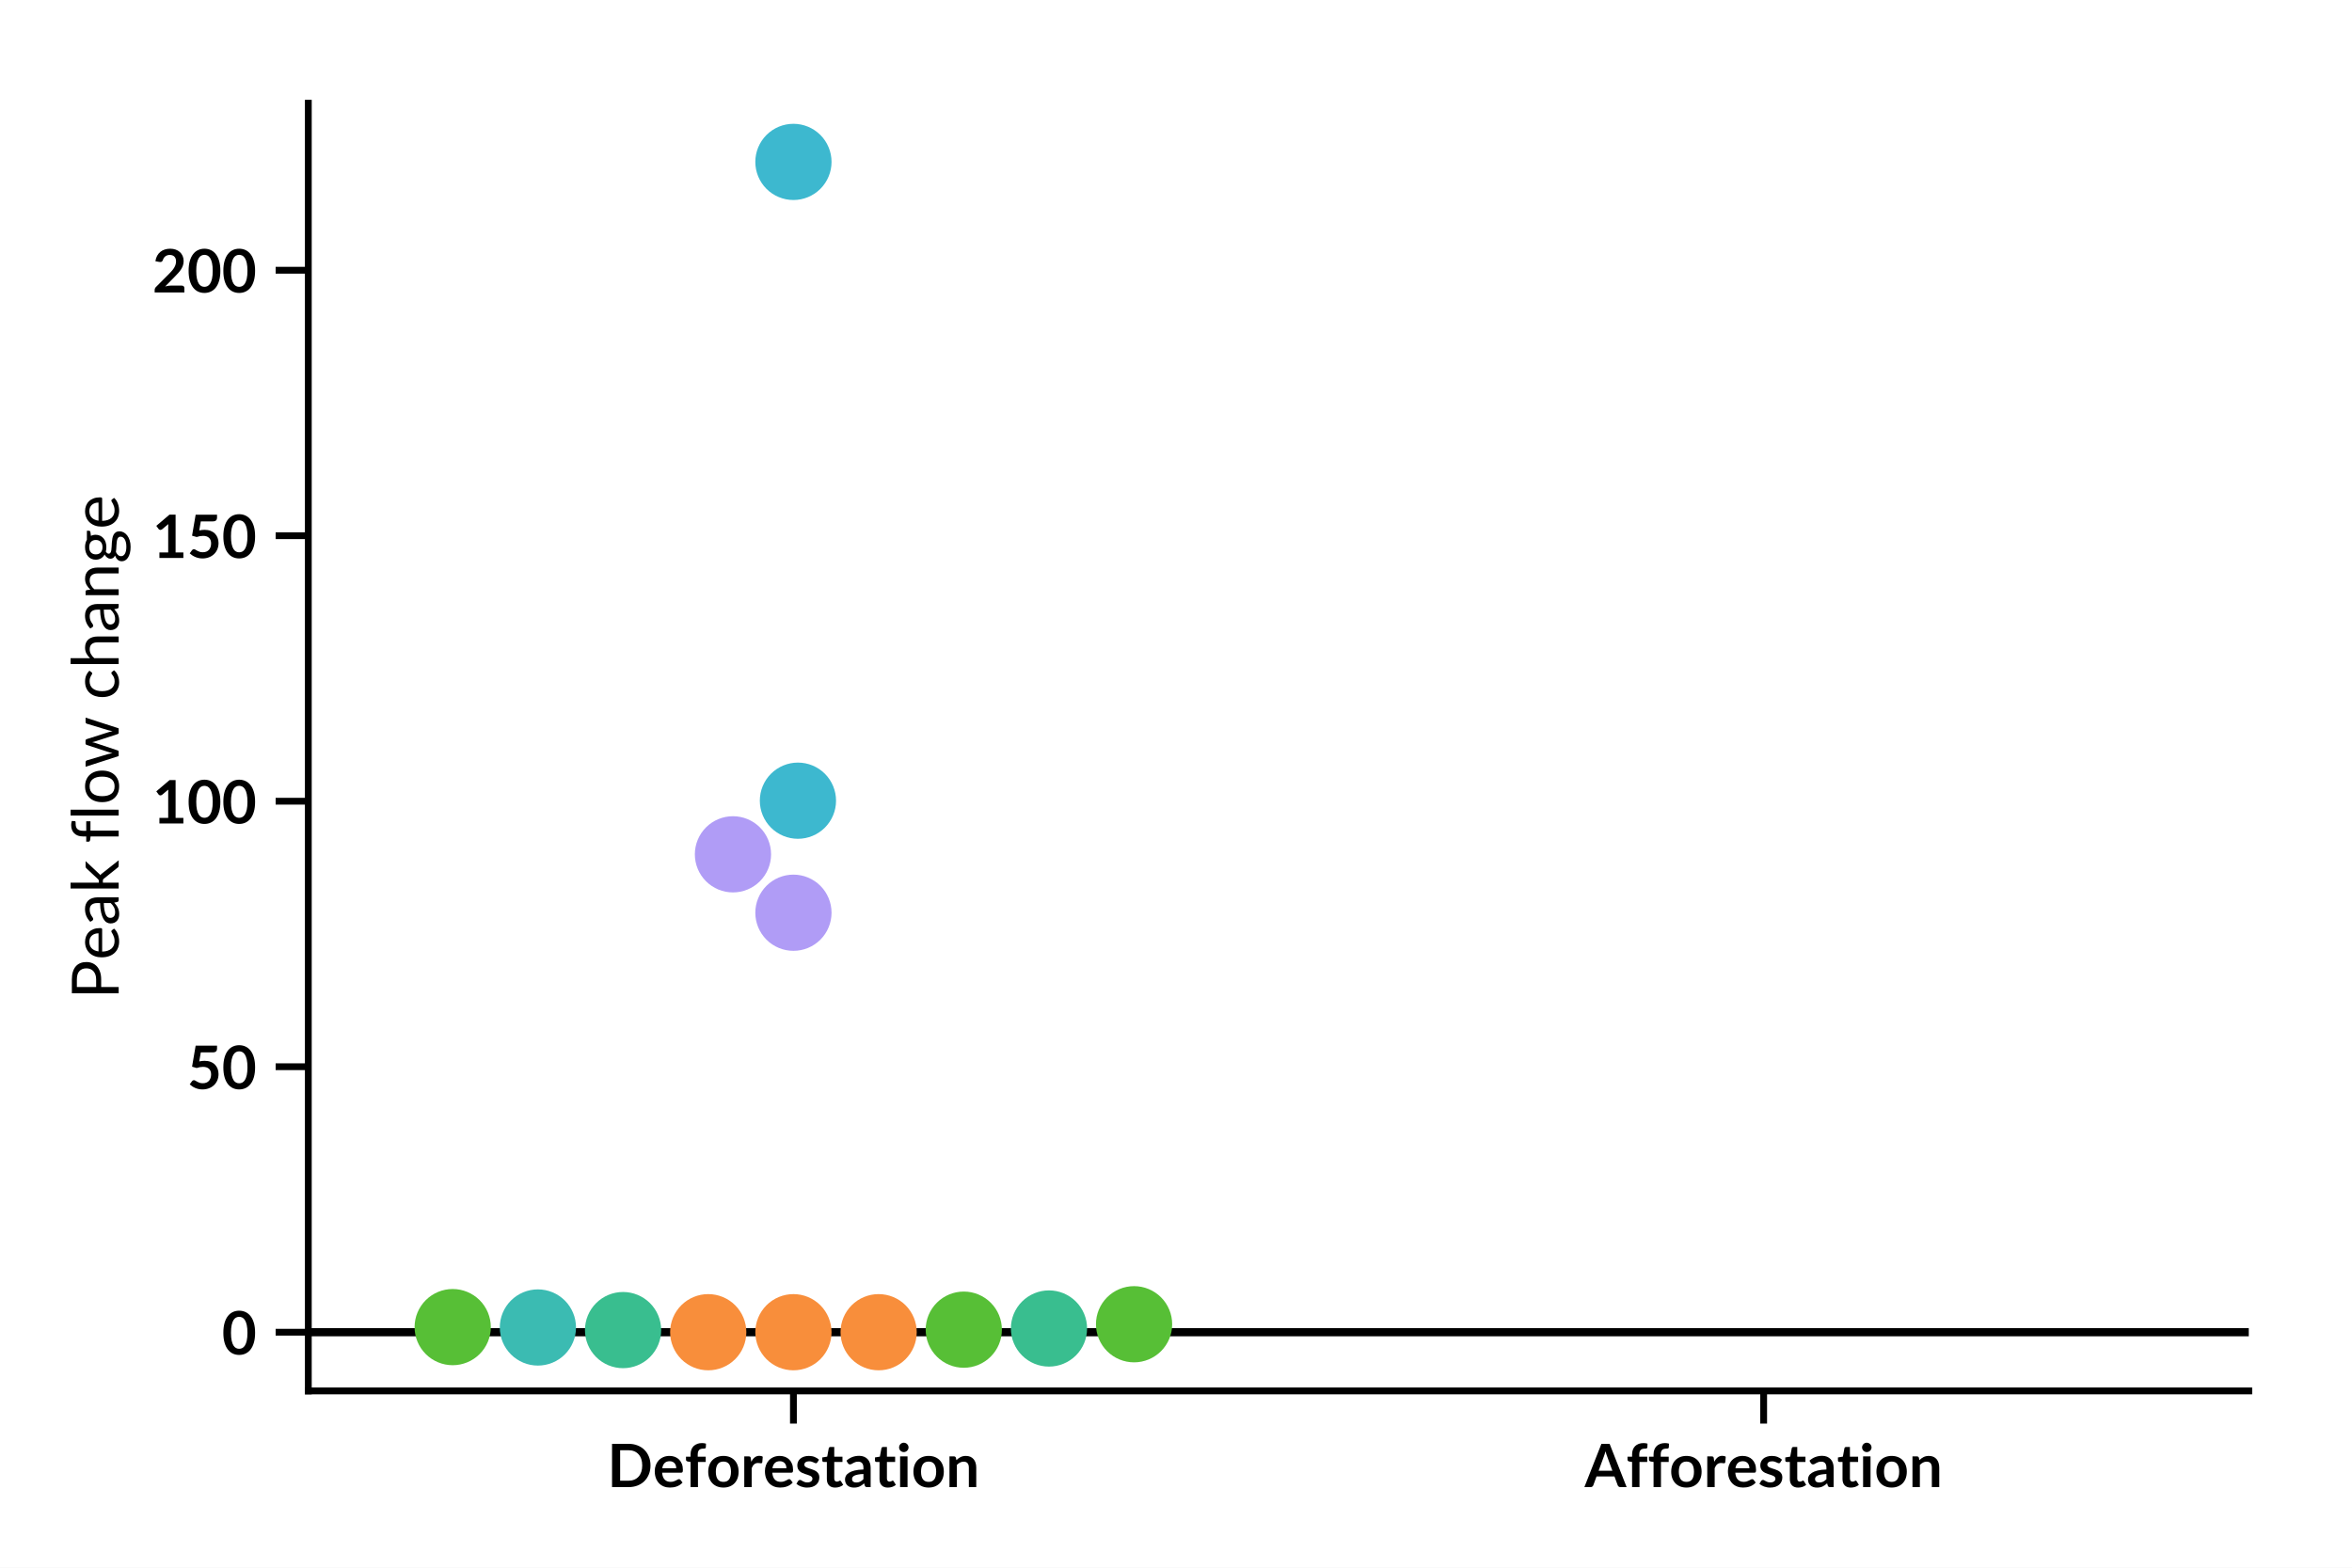
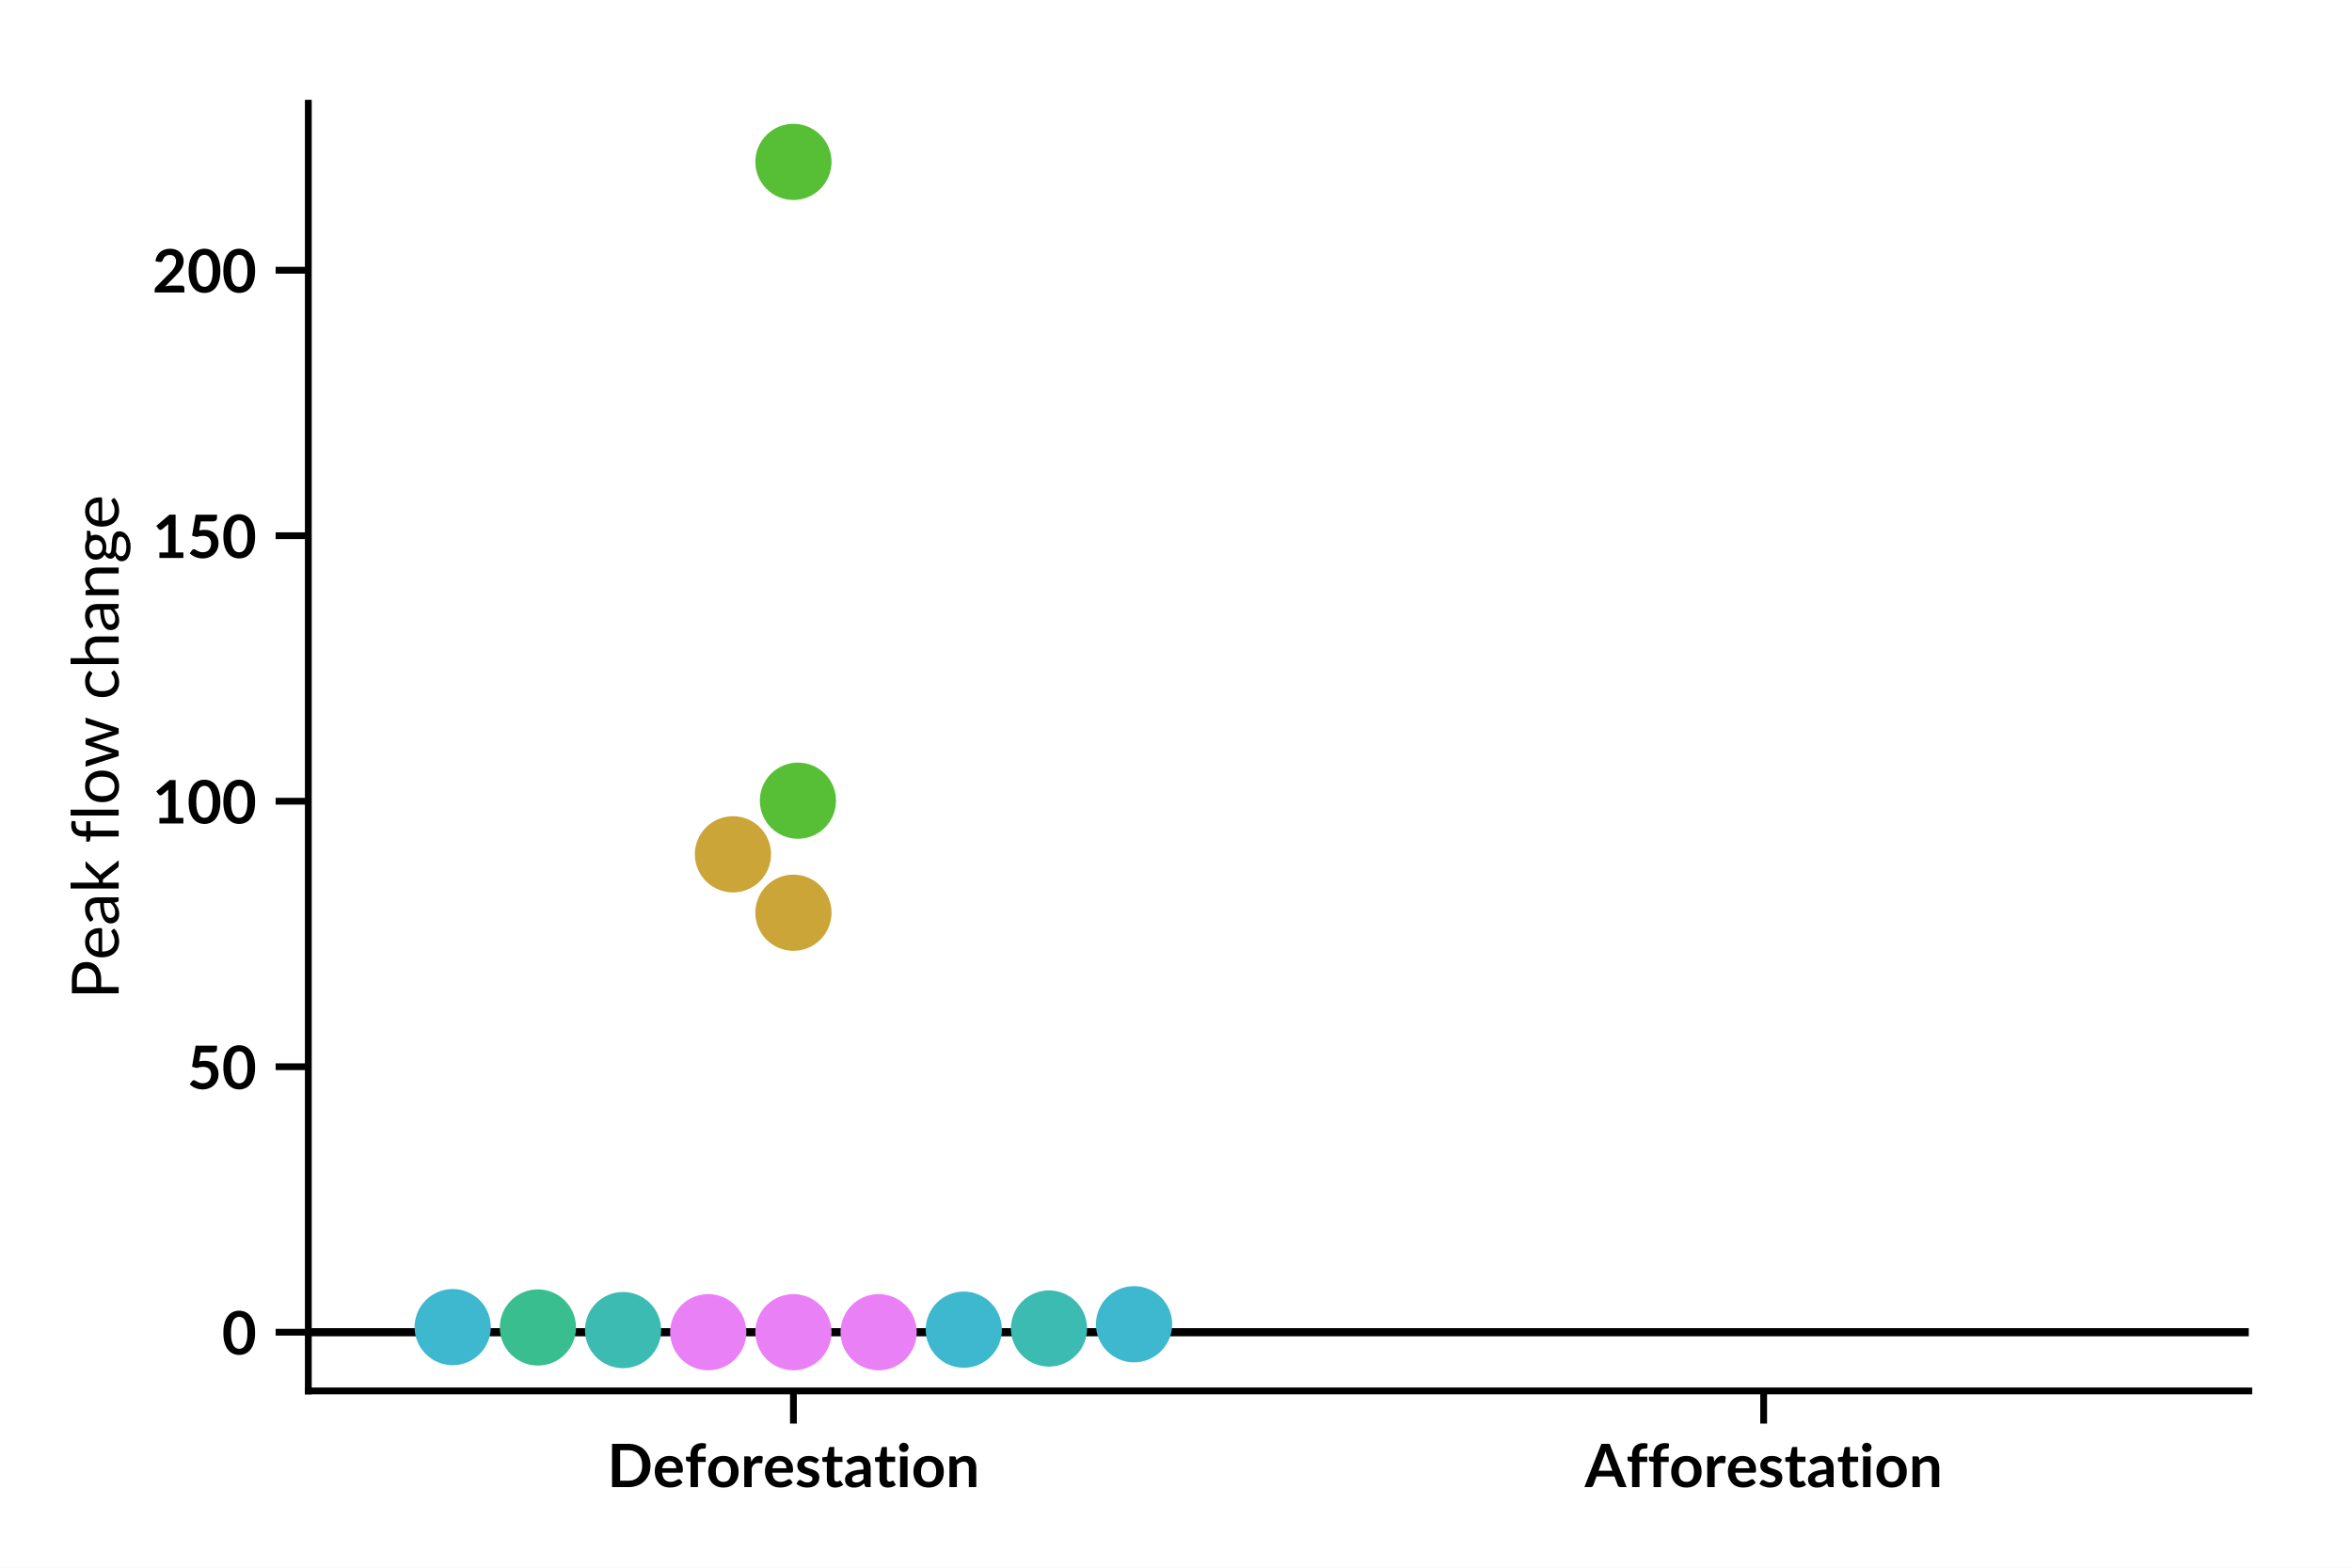
<svg xmlns="http://www.w3.org/2000/svg" xmlns:xlink="http://www.w3.org/1999/xlink" height="288pt" version="1.1" viewBox="0 0 432 288" width="432pt">
  <defs>
    <style type="text/css">
*{stroke-linecap:butt;stroke-linejoin:round;}
  </style>
  </defs>
  <g id="figure_1">
    <g id="patch_1">
      <path d="M 0 288  L 432 288  L 432 0  L 0 0  z " style="fill:#ffffff;" />
    </g>
    <g id="axes_1">
      <g id="patch_2">
        <path d="M 56.629 255.525  L 413.04 255.525  L 413.04 18.96  L 56.629 18.96  z " style="fill:#ffffff;" />
      </g>
      <g id="PathCollection_1" />
      <g id="PathCollection_2" />
      <g id="PathCollection_3" />
      <g id="PathCollection_4" />
      <g id="PathCollection_5" />
      <g id="PathCollection_6" />
      <g id="PathCollection_7" />
      <g id="PathCollection_8" />
      <g id="PathCollection_9" />
      <g id="PathCollection_10" />
      <g id="PathCollection_11" />
      <g id="PathCollection_12" />
      <g id="matplotlib.axis_1">
        <g id="xtick_1">
          <g id="line2d_1">
            <defs>
-               <path d="M 0 0  L 0 6  " id="m69866a0617" style="stroke:#000000;stroke-width:1.25;" />
-             </defs>
-             <g>
-               <use style="stroke:#000000;stroke-width:1.25;" x="145.732" xlink:href="#m69866a0617" y="255.525" />
+               <path d="M 0 0  L 0 6  " id="ma2edcd7587" style="stroke:#000000;stroke-width:1.25;" />
+             </defs>
+             <g>
+               <use style="stroke:#000000;stroke-width:1.25;" x="145.732" xlink:href="#ma2edcd7587" y="255.525" />
            </g>
          </g>
          <g id="text_1">
            <defs>
              <path d="M 72.25 36.156  Q 72.25 28.203 69.594 21.547  Q 66.953 14.906 62.141 10.094  Q 57.344 5.297 50.594 2.641  Q 43.844 0 35.594 0  L 8.047 0  L 8.047 72.297  L 35.594 72.297  Q 43.844 72.297 50.594 69.625  Q 57.344 66.953 62.141 62.172  Q 66.953 57.406 69.594 50.75  Q 72.25 44.094 72.25 36.156  z M 58.453 36.156  Q 58.453 42.094 56.875 46.812  Q 55.297 51.547 52.312 54.812  Q 49.344 58.094 45.125 59.844  Q 40.906 61.594 35.594 61.594  L 21.547 61.594  L 21.547 10.703  L 35.594 10.703  Q 40.906 10.703 45.125 12.453  Q 49.344 14.203 52.312 17.469  Q 55.297 20.75 56.875 25.469  Q 58.453 30.203 58.453 36.156  z " id="Lato-Bold-44" />
              <path d="M 27.953 52.094  Q 32.797 52.094 36.891 50.547  Q 41 49 43.953 46.016  Q 46.906 43.047 48.578 38.719  Q 50.25 34.406 50.25 28.844  Q 50.25 26.047 49.641 25.062  Q 49.047 24.094 47.344 24.094  L 15.594 24.094  Q 15.906 20.156 17 17.281  Q 18.094 14.406 19.891 12.531  Q 21.703 10.656 24.172 9.719  Q 26.656 8.797 29.656 8.797  Q 32.656 8.797 34.828 9.5  Q 37 10.203 38.625 11.047  Q 40.25 11.906 41.469 12.594  Q 42.703 13.297 43.844 13.297  Q 45.406 13.297 46.156 12.156  L 49.703 7.656  Q 47.656 5.25 45.094 3.625  Q 42.547 2 39.766 1.016  Q 37 0.047 34.125 -0.344  Q 31.25 -0.75 28.547 -0.75  Q 23.203 -0.75 18.594 1.016  Q 14 2.797 10.594 6.266  Q 7.203 9.75 5.25 14.875  Q 3.297 20 3.297 26.75  Q 3.297 32 5 36.625  Q 6.703 41.25 9.875 44.672  Q 13.047 48.094 17.625 50.094  Q 22.203 52.094 27.953 52.094  z M 28.203 43.25  Q 22.797 43.25 19.75 40.203  Q 16.703 37.156 15.844 31.547  L 39.156 31.547  Q 39.156 33.953 38.469 36.078  Q 37.797 38.203 36.438 39.797  Q 35.094 41.406 33.016 42.328  Q 30.953 43.25 28.203 43.25  z " id="Lato-Bold-65" />
              <path d="M 9.703 0  L 9.703 42  L 5.25 42.703  Q 3.797 43 2.922 43.719  Q 2.047 44.453 2.047 45.797  L 2.047 50.844  L 9.703 50.844  L 9.703 54.656  Q 9.703 59.047 11.016 62.547  Q 12.344 66.047 14.812 68.5  Q 17.297 70.953 20.844 72.25  Q 24.406 73.547 28.844 73.547  Q 32.406 73.547 35.453 72.594  L 35.203 66.406  Q 35.156 65.703 34.797 65.266  Q 34.453 64.844 33.875 64.625  Q 33.297 64.406 32.547 64.328  Q 31.797 64.25 30.953 64.25  Q 28.75 64.25 27.016 63.766  Q 25.297 63.297 24.094 62.125  Q 22.906 60.953 22.281 59.016  Q 21.656 57.094 21.656 54.25  L 21.656 50.844  L 35 50.844  L 35 42.047  L 22.047 42.047  L 22.047 0  z " id="Lato-Bold-66" />
              <path d="M 28.797 52.094  Q 34.5 52.094 39.172 50.25  Q 43.844 48.406 47.172 45  Q 50.5 41.594 52.297 36.688  Q 54.094 31.797 54.094 25.75  Q 54.094 19.656 52.297 14.75  Q 50.5 9.844 47.172 6.391  Q 43.844 2.953 39.172 1.094  Q 34.5 -0.75 28.797 -0.75  Q 23.047 -0.75 18.344 1.094  Q 13.656 2.953 10.328 6.391  Q 7 9.844 5.172 14.75  Q 3.344 19.656 3.344 25.75  Q 3.344 31.797 5.172 36.688  Q 7 41.594 10.328 45  Q 13.656 48.406 18.344 50.25  Q 23.047 52.094 28.797 52.094  z M 28.797 8.75  Q 35.203 8.75 38.266 13.047  Q 41.344 17.344 41.344 25.656  Q 41.344 33.953 38.266 38.297  Q 35.203 42.656 28.797 42.656  Q 22.297 42.656 19.172 38.281  Q 16.047 33.906 16.047 25.656  Q 16.047 17.406 19.172 13.078  Q 22.297 8.75 28.797 8.75  z " id="Lato-Bold-6f" />
              <path d="M 6.094 0  L 6.094 51.297  L 13.344 51.297  Q 15.25 51.297 16 50.625  Q 16.75 49.953 17 48.203  L 17.703 42.406  Q 20.156 47 23.453 49.625  Q 26.75 52.25 31.25 52.25  Q 34.797 52.25 36.953 50.703  L 36.156 41.453  Q 35.906 40.547 35.422 40.172  Q 34.953 39.797 34.156 39.797  Q 33.406 39.797 31.922 40.047  Q 30.453 40.297 29.047 40.297  Q 27 40.297 25.391 39.688  Q 23.797 39.094 22.516 37.969  Q 21.25 36.844 20.266 35.25  Q 19.297 33.656 18.453 31.594  L 18.453 0  z " id="Lato-Bold-72" />
              <path d="M 37.406 41.297  Q 36.906 40.5 36.344 40.172  Q 35.797 39.844 34.953 39.844  Q 34.047 39.844 33.016 40.344  Q 32 40.844 30.641 41.469  Q 29.297 42.094 27.562 42.594  Q 25.844 43.094 23.5 43.094  Q 19.844 43.094 17.766 41.547  Q 15.703 40 15.703 37.5  Q 15.703 35.844 16.766 34.719  Q 17.844 33.594 19.625 32.75  Q 21.406 31.906 23.656 31.219  Q 25.906 30.547 28.219 29.75  Q 30.547 28.953 32.797 27.922  Q 35.047 26.906 36.812 25.328  Q 38.594 23.75 39.672 21.547  Q 40.75 19.344 40.75 16.25  Q 40.75 12.547 39.422 9.422  Q 38.094 6.297 35.5 4.016  Q 32.906 1.75 29.078 0.469  Q 25.25 -0.797 20.25 -0.797  Q 17.594 -0.797 15.062 -0.312  Q 12.547 0.156 10.219 1  Q 7.906 1.844 5.922 3  Q 3.953 4.156 2.453 5.5  L 5.297 10.203  Q 5.844 11.047 6.594 11.5  Q 7.344 11.953 8.5 11.953  Q 9.656 11.953 10.672 11.297  Q 11.703 10.656 13.047 9.906  Q 14.406 9.156 16.219 8.5  Q 18.047 7.844 20.844 7.844  Q 23.047 7.844 24.625 8.375  Q 26.203 8.906 27.219 9.75  Q 28.25 10.594 28.719 11.719  Q 29.203 12.844 29.203 14.047  Q 29.203 15.844 28.125 17  Q 27.047 18.156 25.266 19  Q 23.5 19.844 21.219 20.516  Q 18.953 21.203 16.578 22  Q 14.203 22.797 11.922 23.875  Q 9.656 24.953 7.875 26.594  Q 6.094 28.25 5.016 30.641  Q 3.953 33.047 3.953 36.453  Q 3.953 39.594 5.203 42.438  Q 6.453 45.297 8.875 47.422  Q 11.297 49.547 14.922 50.812  Q 18.547 52.094 23.297 52.094  Q 28.594 52.094 32.938 50.344  Q 37.297 48.594 40.203 45.75  z " id="Lato-Bold-73" />
              <path d="M 23.203 -0.797  Q 16.5 -0.797 12.922 2.969  Q 9.344 6.75 9.344 13.406  L 9.344 42.047  L 4.094 42.047  Q 3.094 42.047 2.391 42.688  Q 1.703 43.344 1.703 44.656  L 1.703 49.547  L 9.953 50.906  L 12.547 64.906  Q 12.797 65.906 13.5 66.453  Q 14.203 67 15.297 67  L 21.703 67  L 21.703 50.844  L 35.406 50.844  L 35.406 42.047  L 21.703 42.047  L 21.703 14.25  Q 21.703 11.844 22.875 10.5  Q 24.047 9.156 26.094 9.156  Q 27.25 9.156 28.016 9.422  Q 28.797 9.703 29.375 10  Q 29.953 10.297 30.391 10.562  Q 30.844 10.844 31.297 10.844  Q 31.844 10.844 32.188 10.562  Q 32.547 10.297 32.953 9.75  L 36.656 3.75  Q 33.953 1.5 30.453 0.344  Q 26.953 -0.797 23.203 -0.797  z " id="Lato-Bold-74" />
              <path d="M 39.656 0  Q 37.906 0 36.953 0.516  Q 36 1.047 35.453 2.656  L 34.344 6.297  Q 32.406 4.547 30.547 3.219  Q 28.703 1.906 26.703 1  Q 24.703 0.094 22.422 -0.344  Q 20.156 -0.797 17.406 -0.797  Q 14.156 -0.797 11.406 0.078  Q 8.656 0.953 6.656 2.703  Q 4.656 4.453 3.547 7.047  Q 2.453 9.656 2.453 13.094  Q 2.453 16 3.969 18.828  Q 5.5 21.656 9.047 23.922  Q 12.594 26.203 18.5 27.703  Q 24.406 29.203 33.203 29.406  L 33.203 32.406  Q 33.203 37.547 31 40.016  Q 28.797 42.5 24.656 42.5  Q 21.656 42.5 19.672 41.797  Q 17.703 41.094 16.203 40.219  Q 14.703 39.344 13.469 38.641  Q 12.25 37.953 10.75 37.953  Q 9.453 37.953 8.547 38.625  Q 7.656 39.297 7.094 40.203  L 4.906 44.156  Q 13.75 52.25 26.203 52.25  Q 30.703 52.25 34.25 50.766  Q 37.797 49.297 40.25 46.672  Q 42.703 44.047 43.969 40.391  Q 45.25 36.75 45.25 32.406  L 45.25 0  z M 21.203 7.703  Q 25 7.703 27.766 9.078  Q 30.547 10.453 33.203 13.25  L 33.203 21.906  Q 27.797 21.656 24.172 20.969  Q 20.547 20.297 18.344 19.25  Q 16.156 18.203 15.203 16.797  Q 14.25 15.406 14.25 13.75  Q 14.25 10.5 16.172 9.094  Q 18.094 7.703 21.203 7.703  z " id="Lato-Bold-61" />
              <path d="M 18.906 51.297  L 18.906 0  L 6.5 0  L 6.5 51.297  z M 20.594 66.25  Q 20.594 64.656 19.938 63.25  Q 19.297 61.844 18.219 60.797  Q 17.156 59.75 15.703 59.125  Q 14.25 58.5 12.594 58.5  Q 11 58.5 9.578 59.125  Q 8.156 59.75 7.094 60.797  Q 6.047 61.844 5.422 63.25  Q 4.797 64.656 4.797 66.25  Q 4.797 67.906 5.422 69.344  Q 6.047 70.797 7.094 71.844  Q 8.156 72.906 9.578 73.531  Q 11 74.156 12.594 74.156  Q 14.25 74.156 15.703 73.531  Q 17.156 72.906 18.219 71.844  Q 19.297 70.797 19.938 69.344  Q 20.594 67.906 20.594 66.25  z " id="Lato-Bold-69" />
              <path d="M 6.094 0  L 6.094 51.297  L 13.656 51.297  Q 16.047 51.297 16.797 49.047  L 17.656 45  Q 19.203 46.594 20.922 47.891  Q 22.656 49.203 24.578 50.141  Q 26.5 51.094 28.703 51.594  Q 30.906 52.094 33.5 52.094  Q 37.703 52.094 40.953 50.672  Q 44.203 49.25 46.375 46.672  Q 48.547 44.094 49.672 40.516  Q 50.797 36.953 50.797 32.656  L 50.797 0  L 38.453 0  L 38.453 32.656  Q 38.453 37.344 36.297 39.922  Q 34.156 42.5 29.75 42.5  Q 26.547 42.5 23.75 41.047  Q 20.953 39.594 18.453 37.094  L 18.453 0  z " id="Lato-Bold-6e" />
            </defs>
            <g transform="translate(111.5327 273.1975)scale(0.11 -0.11)">
              <use xlink:href="#Lato-Bold-44" />
              <use x="76.05" xlink:href="#Lato-Bold-65" />
              <use x="129.45" xlink:href="#Lato-Bold-66" />
              <use x="165.284" xlink:href="#Lato-Bold-6f" />
              <use x="222.734" xlink:href="#Lato-Bold-72" />
              <use x="260.019" xlink:href="#Lato-Bold-65" />
              <use x="313.419" xlink:href="#Lato-Bold-73" />
              <use x="357.369" xlink:href="#Lato-Bold-74" />
              <use x="394.569" xlink:href="#Lato-Bold-61" />
              <use x="445.319" xlink:href="#Lato-Bold-74" />
              <use x="482.519" xlink:href="#Lato-Bold-69" />
              <use x="507.919" xlink:href="#Lato-Bold-6f" />
              <use x="565.369" xlink:href="#Lato-Bold-6e" />
            </g>
          </g>
        </g>
        <g id="xtick_2">
          <g id="line2d_2">
            <g>
-               <use style="stroke:#000000;stroke-width:1.25;" x="323.937" xlink:href="#m69866a0617" y="255.525" />
+               <use style="stroke:#000000;stroke-width:1.25;" x="323.937" xlink:href="#ma2edcd7587" y="255.525" />
            </g>
          </g>
          <g id="text_2">
            <defs>
              <path d="M 70 0  L 59.594 0  Q 57.844 0 56.75 0.875  Q 55.656 1.75 55.094 3.047  L 49.703 17.797  L 19.75 17.797  L 14.344 3.047  Q 13.953 1.906 12.797 0.953  Q 11.656 0 9.953 0  L -0.547 0  L 27.906 72.297  L 41.594 72.297  z M 23.203 27.297  L 46.25 27.297  L 37.453 51.344  Q 36.797 52.953 36.094 55.125  Q 35.406 57.297 34.703 59.844  Q 34 57.297 33.328 55.094  Q 32.656 52.906 32 51.25  z " id="Lato-Bold-41" />
            </defs>
            <g transform="translate(291.0687 273.1975)scale(0.11 -0.11)">
              <use xlink:href="#Lato-Bold-41" />
              <use x="69.419" xlink:href="#Lato-Bold-66" />
              <use x="105.269" xlink:href="#Lato-Bold-66" />
              <use x="141.103" xlink:href="#Lato-Bold-6f" />
              <use x="198.553" xlink:href="#Lato-Bold-72" />
              <use x="235.838" xlink:href="#Lato-Bold-65" />
              <use x="289.238" xlink:href="#Lato-Bold-73" />
              <use x="333.188" xlink:href="#Lato-Bold-74" />
              <use x="370.388" xlink:href="#Lato-Bold-61" />
              <use x="421.138" xlink:href="#Lato-Bold-74" />
              <use x="458.338" xlink:href="#Lato-Bold-69" />
              <use x="483.738" xlink:href="#Lato-Bold-6f" />
              <use x="541.188" xlink:href="#Lato-Bold-6e" />
            </g>
          </g>
        </g>
      </g>
      <g id="matplotlib.axis_2">
        <g id="ytick_1">
          <g id="line2d_3">
            <defs>
-               <path d="M 0 0  L -6 0  " id="m83adda7fcd" style="stroke:#000000;stroke-width:1.25;" />
-             </defs>
-             <g>
-               <use style="stroke:#000000;stroke-width:1.25;" x="56.629" xlink:href="#m83adda7fcd" y="244.741" />
+               <path d="M 0 0  L -6 0  " id="m246ef5f0aa" style="stroke:#000000;stroke-width:1.25;" />
+             </defs>
+             <g>
+               <use style="stroke:#000000;stroke-width:1.25;" x="56.629" xlink:href="#m246ef5f0aa" y="244.741" />
            </g>
          </g>
          <g id="text_3">
            <defs>
              <path d="M 55.5 36.156  Q 55.5 26.703 53.469 19.719  Q 51.453 12.75 47.875 8.203  Q 44.297 3.656 39.422 1.422  Q 34.547 -0.797 28.906 -0.797  Q 23.25 -0.797 18.422 1.422  Q 13.594 3.656 10.047 8.203  Q 6.5 12.75 4.5 19.719  Q 2.5 26.703 2.5 36.156  Q 2.5 45.656 4.5 52.594  Q 6.5 59.547 10.047 64.094  Q 13.594 68.656 18.422 70.875  Q 23.25 73.094 28.906 73.094  Q 34.547 73.094 39.422 70.875  Q 44.297 68.656 47.875 64.094  Q 51.453 59.547 53.469 52.594  Q 55.5 45.656 55.5 36.156  z M 42.75 36.156  Q 42.75 44 41.594 49.141  Q 40.453 54.297 38.516 57.344  Q 36.594 60.406 34.094 61.625  Q 31.594 62.844 28.906 62.844  Q 26.25 62.844 23.766 61.625  Q 21.297 60.406 19.391 57.344  Q 17.5 54.297 16.375 49.141  Q 15.25 44 15.25 36.156  Q 15.25 28.297 16.375 23.141  Q 17.5 18 19.391 14.953  Q 21.297 11.906 23.766 10.672  Q 26.25 9.453 28.906 9.453  Q 31.594 9.453 34.094 10.672  Q 36.594 11.906 38.516 14.953  Q 40.453 18 41.594 23.141  Q 42.75 28.297 42.75 36.156  z " id="Lato-Bold-30" />
            </defs>
            <g transform="translate(40.74875 248.827)scale(0.11 -0.11)">
              <use xlink:href="#Lato-Bold-30" />
            </g>
          </g>
        </g>
        <g id="ytick_2">
          <g id="line2d_4">
            <g>
-               <use style="stroke:#000000;stroke-width:1.25;" x="56.629" xlink:href="#m83adda7fcd" y="195.967" />
+               <use style="stroke:#000000;stroke-width:1.25;" x="56.629" xlink:href="#m246ef5f0aa" y="195.967" />
            </g>
          </g>
          <g id="text_4">
            <defs>
              <path d="M 49.953 67.047  Q 49.953 64.406 48.297 62.75  Q 46.656 61.094 42.703 61.094  L 22.844 61.094  L 20.25 46  Q 25.156 47 29.156 47  Q 34.844 47 39.188 45.297  Q 43.547 43.594 46.5 40.594  Q 49.453 37.594 50.953 33.562  Q 52.453 29.547 52.453 24.906  Q 52.453 19.156 50.422 14.406  Q 48.406 9.656 44.797 6.281  Q 41.203 2.906 36.266 1.047  Q 31.344 -0.797 25.547 -0.797  Q 22.156 -0.797 19.094 -0.094  Q 16.047 0.594 13.375 1.766  Q 10.703 2.953 8.422 4.469  Q 6.156 6 4.344 7.703  L 8.156 12.953  Q 9.344 14.656 11.297 14.656  Q 12.547 14.656 13.844 13.844  Q 15.156 13.047 16.828 12.094  Q 18.5 11.156 20.766 10.344  Q 23.047 9.547 26.25 9.547  Q 29.656 9.547 32.25 10.641  Q 34.844 11.75 36.562 13.719  Q 38.297 15.703 39.172 18.422  Q 40.047 21.156 40.047 24.344  Q 40.047 30.25 36.625 33.578  Q 33.203 36.906 26.5 36.906  Q 21.344 36.906 15.953 35  L 8.25 37.203  L 14.25 72.297  L 49.953 72.297  z " id="Lato-Bold-35" />
            </defs>
            <g transform="translate(34.36875 200.0529)scale(0.11 -0.11)">
              <use xlink:href="#Lato-Bold-35" />
              <use x="58" xlink:href="#Lato-Bold-30" />
            </g>
          </g>
        </g>
        <g id="ytick_3">
          <g id="line2d_5">
            <g>
-               <use style="stroke:#000000;stroke-width:1.25;" x="56.629" xlink:href="#m83adda7fcd" y="147.192" />
+               <use style="stroke:#000000;stroke-width:1.25;" x="56.629" xlink:href="#m246ef5f0aa" y="147.192" />
            </g>
          </g>
          <g id="text_5">
            <defs>
              <path d="M 11.75 9.25  L 26.406 9.25  L 26.406 51.406  Q 26.406 53.844 26.547 56.547  L 16.156 47.844  Q 15.25 47.156 14.375 46.969  Q 13.5 46.797 12.719 46.938  Q 11.953 47.094 11.344 47.469  Q 10.75 47.844 10.453 48.297  L 6.547 53.656  L 28.594 72.406  L 38.75 72.406  L 38.75 9.25  L 51.75 9.25  L 51.75 0  L 11.75 0  z " id="Lato-Bold-31" />
            </defs>
            <g transform="translate(27.98875 151.2788)scale(0.11 -0.11)">
              <use xlink:href="#Lato-Bold-31" />
              <use x="58" xlink:href="#Lato-Bold-30" />
              <use x="116" xlink:href="#Lato-Bold-30" />
            </g>
          </g>
        </g>
        <g id="ytick_4">
          <g id="line2d_6">
            <g>
-               <use style="stroke:#000000;stroke-width:1.25;" x="56.629" xlink:href="#m83adda7fcd" y="98.418" />
+               <use style="stroke:#000000;stroke-width:1.25;" x="56.629" xlink:href="#m246ef5f0aa" y="98.418" />
            </g>
          </g>
          <g id="text_6">
            <g transform="translate(27.98875 102.5046)scale(0.11 -0.11)">
              <use xlink:href="#Lato-Bold-31" />
              <use x="58" xlink:href="#Lato-Bold-35" />
              <use x="116" xlink:href="#Lato-Bold-30" />
            </g>
          </g>
        </g>
        <g id="ytick_5">
          <g id="line2d_7">
            <g>
-               <use style="stroke:#000000;stroke-width:1.25;" x="56.629" xlink:href="#m83adda7fcd" y="49.644" />
+               <use style="stroke:#000000;stroke-width:1.25;" x="56.629" xlink:href="#m246ef5f0aa" y="49.644" />
            </g>
          </g>
          <g id="text_7">
            <defs>
              <path d="M 29.703 73.094  Q 34.703 73.094 38.844 71.625  Q 43 70.156 45.953 67.453  Q 48.906 64.75 50.547 60.953  Q 52.203 57.156 52.203 52.5  Q 52.203 48.5 51.016 45.094  Q 49.844 41.703 47.875 38.594  Q 45.906 35.5 43.25 32.594  Q 40.594 29.703 37.703 26.703  L 21.344 10.047  Q 23.75 10.75 26.078 11.125  Q 28.406 11.5 30.5 11.5  L 49.047 11.5  Q 51.047 11.5 52.219 10.375  Q 53.406 9.25 53.406 7.406  L 53.406 0  L 3.797 0  L 3.797 4.094  Q 3.797 5.344 4.312 6.719  Q 4.844 8.094 6 9.203  L 27.953 31.203  Q 30.703 34 32.875 36.547  Q 35.047 39.094 36.5 41.594  Q 37.953 44.094 38.719 46.672  Q 39.5 49.25 39.5 52.094  Q 39.5 54.703 38.75 56.672  Q 38 58.656 36.625 60  Q 35.25 61.344 33.328 62.016  Q 31.406 62.703 29 62.703  Q 26.797 62.703 24.922 62.078  Q 23.047 61.453 21.594 60.328  Q 20.156 59.203 19.156 57.703  Q 18.156 56.203 17.656 54.406  Q 16.797 52.094 15.438 51.344  Q 14.094 50.594 11.547 51  L 5.047 52.156  Q 5.797 57.344 7.938 61.266  Q 10.094 65.203 13.312 67.828  Q 16.547 70.453 20.719 71.766  Q 24.906 73.094 29.703 73.094  z " id="Lato-Bold-32" />
            </defs>
            <g transform="translate(27.98875 53.73052)scale(0.11 -0.11)">
              <use xlink:href="#Lato-Bold-32" />
              <use x="58" xlink:href="#Lato-Bold-30" />
              <use x="116" xlink:href="#Lato-Bold-30" />
            </g>
          </g>
        </g>
        <g id="text_8">
          <defs>
            <path d="M 18.797 26.797  L 18.797 0  L 9.156 0  L 9.156 71.656  L 30.297 71.656  Q 37.094 71.656 42.125 70.078  Q 47.156 68.5 50.453 65.594  Q 53.75 62.703 55.375 58.594  Q 57 54.5 57 49.453  Q 57 44.453 55.25 40.297  Q 53.5 36.156 50.125 33.156  Q 46.75 30.156 41.766 28.469  Q 36.797 26.797 30.297 26.797  z M 18.797 34.5  L 30.297 34.5  Q 34.453 34.5 37.625 35.594  Q 40.797 36.703 42.969 38.672  Q 45.156 40.656 46.25 43.406  Q 47.344 46.156 47.344 49.453  Q 47.344 56.297 43.125 60.141  Q 38.906 64 30.297 64  L 18.797 64  z " id="Lato-Regular-50" />
            <path d="M 27.797 51.453  Q 32.344 51.453 36.219 49.922  Q 40.094 48.406 42.922 45.531  Q 45.75 42.656 47.344 38.422  Q 48.953 34.203 48.953 28.797  Q 48.953 26.703 48.5 26  Q 48.047 25.297 46.797 25.297  L 12.953 25.297  Q 13.047 20.5 14.25 16.953  Q 15.453 13.406 17.547 11.031  Q 19.656 8.656 22.547 7.469  Q 25.453 6.297 29.047 6.297  Q 32.406 6.297 34.828 7.062  Q 37.25 7.844 39 8.75  Q 40.75 9.656 41.922 10.422  Q 43.094 11.203 43.953 11.203  Q 45.047 11.203 45.656 10.344  L 48.156 7.094  Q 46.5 5.094 44.203 3.625  Q 41.906 2.156 39.281 1.203  Q 36.656 0.25 33.844 -0.219  Q 31.047 -0.703 28.297 -0.703  Q 23.047 -0.703 18.625 1.062  Q 14.203 2.844 10.969 6.266  Q 7.75 9.703 5.953 14.75  Q 4.156 19.797 4.156 26.344  Q 4.156 31.656 5.781 36.25  Q 7.406 40.844 10.453 44.219  Q 13.5 47.594 17.891 49.516  Q 22.297 51.453 27.797 51.453  z M 28 44.906  Q 21.547 44.906 17.844 41.172  Q 14.156 37.453 13.25 30.844  L 40.953 30.844  Q 40.953 33.953 40.078 36.516  Q 39.203 39.094 37.516 40.969  Q 35.844 42.844 33.438 43.875  Q 31.047 44.906 28 44.906  z " id="Lato-Regular-65" />
            <path d="M 39.25 0  Q 37.953 0 37.25 0.422  Q 36.547 0.844 36.156 2.094  L 35.156 6.844  Q 33.156 5.047 31.219 3.625  Q 29.297 2.203 27.219 1.219  Q 25.156 0.25 22.781 -0.266  Q 20.406 -0.797 17.5 -0.797  Q 14.547 -0.797 11.938 0.016  Q 9.344 0.844 7.422 2.5  Q 5.5 4.156 4.375 6.672  Q 3.25 9.203 3.25 12.656  Q 3.25 15.656 4.891 18.422  Q 6.547 21.203 10.25 23.344  Q 13.953 25.5 19.891 26.875  Q 25.844 28.25 34.5 28.453  L 34.5 32.406  Q 34.5 38.297 31.953 41.312  Q 29.406 44.344 24.5 44.344  Q 21.203 44.344 18.969 43.516  Q 16.75 42.703 15.125 41.672  Q 13.5 40.656 12.328 39.828  Q 11.156 39 10 39  Q 9.094 39 8.438 39.469  Q 7.797 39.953 7.344 40.656  L 5.75 43.5  Q 9.953 47.547 14.797 49.547  Q 19.656 51.547 25.547 51.547  Q 29.797 51.547 33.094 50.141  Q 36.406 48.75 38.656 46.25  Q 40.906 43.75 42.047 40.203  Q 43.203 36.656 43.203 32.406  L 43.203 0  z M 20.156 5.453  Q 22.5 5.453 24.453 5.922  Q 26.406 6.406 28.125 7.281  Q 29.844 8.156 31.422 9.422  Q 33 10.703 34.5 12.297  L 34.5 22.797  Q 28.344 22.594 24.016 21.812  Q 19.703 21.047 16.969 19.797  Q 14.25 18.547 13.016 16.844  Q 11.797 15.156 11.797 13.047  Q 11.797 11.047 12.438 9.594  Q 13.094 8.156 14.219 7.219  Q 15.344 6.297 16.875 5.875  Q 18.406 5.453 20.156 5.453  z " id="Lato-Regular-61" />
            <path d="M 16 73.656  L 16 30.297  L 18.297 30.297  Q 19.297 30.297 19.969 30.562  Q 20.656 30.844 21.406 31.703  L 37.406 48.844  Q 38.094 49.703 38.875 50.172  Q 39.656 50.656 40.953 50.656  L 49 50.656  L 30.344 30.797  Q 29 29.094 27.453 28.156  Q 28.344 27.547 29.062 26.766  Q 29.797 26 30.453 25  L 50.25 0  L 42.297 0  Q 41.156 0 40.328 0.375  Q 39.5 0.75 38.906 1.75  L 22.25 22.5  Q 21.5 23.547 20.766 23.875  Q 20.047 24.203 18.547 24.203  L 16 24.203  L 16 0  L 7.047 0  L 7.047 73.656  z " id="Lato-Regular-6b" />
            <path id="Lato-Regular-20" />
            <path d="M 10.344 0  L 10.344 43.047  L 4.75 43.703  Q 3.703 43.953 3.016 44.469  Q 2.344 45 2.344 46  L 2.344 49.656  L 10.344 49.656  L 10.344 54.547  Q 10.344 58.906 11.562 62.281  Q 12.797 65.656 15.062 67.969  Q 17.344 70.297 20.547 71.5  Q 23.75 72.703 27.75 72.703  Q 31.156 72.703 34 71.703  L 33.797 67.25  Q 33.703 66.047 32.469 65.938  Q 31.25 65.844 29.203 65.844  Q 26.906 65.844 25.031 65.25  Q 23.156 64.656 21.797 63.297  Q 20.453 61.953 19.719 59.75  Q 19 57.547 19 54.297  L 19 49.656  L 33.594 49.656  L 33.594 43.203  L 19.297 43.203  L 19.297 0  z " id="Lato-Regular-66" />
            <path d="M 16.25 73.656  L 16.25 0  L 7.344 0  L 7.344 73.656  z " id="Lato-Regular-6c" />
            <path d="M 28.406 51.453  Q 33.953 51.453 38.391 49.594  Q 42.844 47.75 46 44.344  Q 49.156 40.953 50.828 36.125  Q 52.5 31.297 52.5 25.344  Q 52.5 19.344 50.828 14.547  Q 49.156 9.75 46 6.344  Q 42.844 2.953 38.391 1.125  Q 33.953 -0.703 28.406 -0.703  Q 22.797 -0.703 18.312 1.125  Q 13.844 2.953 10.688 6.344  Q 7.547 9.75 5.875 14.547  Q 4.203 19.344 4.203 25.344  Q 4.203 31.297 5.875 36.125  Q 7.547 40.953 10.688 44.344  Q 13.844 47.75 18.312 49.594  Q 22.797 51.453 28.406 51.453  z M 28.406 6.25  Q 35.906 6.25 39.594 11.266  Q 43.297 16.297 43.297 25.297  Q 43.297 34.344 39.594 39.391  Q 35.906 44.453 28.406 44.453  Q 24.594 44.453 21.766 43.141  Q 18.953 41.844 17.078 39.391  Q 15.203 36.953 14.266 33.375  Q 13.344 29.797 13.344 25.297  Q 13.344 16.297 17.062 11.266  Q 20.797 6.25 28.406 6.25  z " id="Lato-Regular-6f" />
            <path d="M 1.656 50.656  L 8.656 50.656  Q 9.703 50.656 10.422 50.094  Q 11.156 49.547 11.406 48.797  L 21.094 16.203  Q 21.5 14.453 21.844 12.766  Q 22.203 11.094 22.453 9.453  Q 22.844 11.094 23.344 12.766  Q 23.844 14.453 24.406 16.203  L 35.094 49  Q 35.344 49.75 35.969 50.25  Q 36.594 50.75 37.5 50.75  L 41.406 50.75  Q 42.406 50.75 43.047 50.25  Q 43.703 49.75 43.953 49  L 54.406 16.203  Q 54.906 14.453 55.344 12.75  Q 55.797 11.047 56.203 9.406  Q 56.5 11.047 56.875 12.719  Q 57.25 14.406 57.703 16.203  L 67.594 48.797  Q 67.844 49.594 68.547 50.125  Q 69.25 50.656 70.203 50.656  L 76.906 50.656  L 60.5 0  L 53.453 0  Q 52.156 0 51.656 1.703  L 40.453 36.047  Q 40.047 37.203 39.797 38.375  Q 39.547 39.547 39.297 40.703  Q 39.047 39.547 38.766 38.344  Q 38.5 37.156 38.156 36  L 26.75 1.703  Q 26.297 0 24.75 0  L 18.047 0  z " id="Lato-Regular-77" />
            <path d="M 42.297 41.656  Q 41.906 41.094 41.5 40.797  Q 41.094 40.5 40.406 40.5  Q 39.656 40.5 38.75 41.125  Q 37.844 41.75 36.516 42.5  Q 35.203 43.25 33.266 43.875  Q 31.344 44.5 28.547 44.5  Q 24.797 44.5 21.938 43.172  Q 19.094 41.844 17.172 39.344  Q 15.25 36.844 14.266 33.297  Q 13.297 29.75 13.297 25.344  Q 13.297 20.75 14.344 17.172  Q 15.406 13.594 17.328 11.172  Q 19.25 8.75 21.969 7.469  Q 24.703 6.203 28.094 6.203  Q 31.344 6.203 33.438 6.969  Q 35.547 7.75 36.922 8.703  Q 38.297 9.656 39.219 10.422  Q 40.156 11.203 41.047 11.203  Q 42.156 11.203 42.75 10.344  L 45.25 7.094  Q 43.594 5.047 41.5 3.594  Q 39.406 2.156 36.969 1.172  Q 34.547 0.203 31.891 -0.25  Q 29.25 -0.703 26.5 -0.703  Q 21.75 -0.703 17.672 1.047  Q 13.594 2.797 10.594 6.125  Q 7.594 9.453 5.891 14.297  Q 4.203 19.156 4.203 25.344  Q 4.203 31 5.766 35.797  Q 7.344 40.594 10.375 44.062  Q 13.406 47.547 17.828 49.5  Q 22.25 51.453 28 51.453  Q 33.344 51.453 37.422 49.719  Q 41.5 48 44.656 44.844  z " id="Lato-Regular-63" />
            <path d="M 7.047 0  L 7.047 73.656  L 16 73.656  L 16 43.844  Q 19.25 47.297 23.203 49.375  Q 27.156 51.453 32.297 51.453  Q 36.453 51.453 39.625 50.078  Q 42.797 48.703 44.922 46.172  Q 47.047 43.656 48.141 40.094  Q 49.25 36.547 49.25 32.25  L 49.25 0  L 40.297 0  L 40.297 32.25  Q 40.297 38 37.672 41.172  Q 35.047 44.344 29.703 44.344  Q 25.703 44.344 22.266 42.438  Q 18.844 40.547 16 37.297  L 16 0  z " id="Lato-Regular-68" />
            <path d="M 7.047 0  L 7.047 50.656  L 12.406 50.656  Q 14.297 50.656 14.75 48.797  L 15.453 43.297  Q 18.75 46.953 22.844 49.203  Q 26.953 51.453 32.297 51.453  Q 36.453 51.453 39.625 50.078  Q 42.797 48.703 44.922 46.172  Q 47.047 43.656 48.141 40.094  Q 49.25 36.547 49.25 32.25  L 49.25 0  L 40.297 0  L 40.297 32.25  Q 40.297 38 37.672 41.172  Q 35.047 44.344 29.703 44.344  Q 25.703 44.344 22.266 42.438  Q 18.844 40.547 16 37.297  L 16 0  z " id="Lato-Regular-6e" />
            <path d="M 24.703 51.5  Q 28 51.5 30.844 50.766  Q 33.703 50.047 36.047 48.656  L 49.797 48.656  L 49.797 45.344  Q 49.797 43.703 47.703 43.25  L 41.953 42.453  Q 43.656 39.203 43.656 35.203  Q 43.656 31.5 42.219 28.469  Q 40.797 25.453 38.297 23.297  Q 35.797 21.156 32.297 20  Q 28.797 18.844 24.703 18.844  Q 21.094 18.844 17.953 19.703  Q 16.344 18.703 15.516 17.547  Q 14.703 16.406 14.703 15.297  Q 14.703 13.5 16.172 12.578  Q 17.656 11.656 20.047 11.25  Q 22.453 10.844 25.516 10.75  Q 28.594 10.656 31.812 10.422  Q 35.047 10.203 38.125 9.641  Q 41.203 9.094 43.594 7.844  Q 46 6.594 47.469 4.391  Q 48.953 2.203 48.953 -1.297  Q 48.953 -4.547 47.328 -7.594  Q 45.703 -10.656 42.641 -13.031  Q 39.594 -15.406 35.172 -16.828  Q 30.75 -18.25 25.203 -18.25  Q 19.656 -18.25 15.5 -17.141  Q 11.344 -16.047 8.594 -14.188  Q 5.844 -12.344 4.469 -9.922  Q 3.094 -7.5 3.094 -4.844  Q 3.094 -1.094 5.438 1.5  Q 7.797 4.094 11.844 5.656  Q 9.594 6.656 8.297 8.328  Q 7 10 7 12.844  Q 7 13.953 7.391 15.125  Q 7.797 16.297 8.625 17.438  Q 9.453 18.594 10.641 19.641  Q 11.844 20.703 13.453 21.5  Q 9.703 23.594 7.594 27.094  Q 5.5 30.594 5.5 35.203  Q 5.5 38.906 6.922 41.922  Q 8.344 44.953 10.891 47.078  Q 13.453 49.203 16.969 50.344  Q 20.5 51.5 24.703 51.5  z M 40.75 -2.75  Q 40.75 -0.906 39.703 0.25  Q 38.656 1.406 36.875 2.047  Q 35.094 2.703 32.75 2.969  Q 30.406 3.25 27.781 3.391  Q 25.156 3.547 22.453 3.688  Q 19.75 3.844 17.25 4.203  Q 14.453 2.906 12.672 0.953  Q 10.906 -1 10.906 -3.703  Q 10.906 -5.406 11.781 -6.875  Q 12.656 -8.344 14.453 -9.422  Q 16.25 -10.5 18.969 -11.125  Q 21.703 -11.75 25.406 -11.75  Q 29 -11.75 31.844 -11.094  Q 34.703 -10.453 36.672 -9.25  Q 38.656 -8.047 39.703 -6.391  Q 40.75 -4.75 40.75 -2.75  z M 24.703 24.75  Q 27.406 24.75 29.453 25.5  Q 31.5 26.25 32.891 27.594  Q 34.297 28.953 35 30.828  Q 35.703 32.703 35.703 34.953  Q 35.703 39.594 32.875 42.344  Q 30.047 45.094 24.703 45.094  Q 19.297 45.094 16.469 42.344  Q 13.656 39.594 13.656 34.953  Q 13.656 32.703 14.375 30.828  Q 15.094 28.953 16.5 27.594  Q 17.906 26.25 19.953 25.5  Q 22 24.75 24.703 24.75  z " id="Lato-Regular-67" />
          </defs>
          <g transform="translate(21.79875 183.5746)rotate(-90)scale(0.12 -0.12)">
            <use xlink:href="#Lato-Regular-50" />
            <use x="60.019" xlink:href="#Lato-Regular-65" />
            <use x="112.819" xlink:href="#Lato-Regular-61" />
            <use x="162.519" xlink:href="#Lato-Regular-6b" />
            <use x="213.319" xlink:href="#Lato-Regular-20" />
            <use x="238.919" xlink:href="#Lato-Regular-66" />
            <use x="273.969" xlink:href="#Lato-Regular-6c" />
            <use x="297.569" xlink:href="#Lato-Regular-6f" />
            <use x="354.269" xlink:href="#Lato-Regular-77" />
            <use x="432.788" xlink:href="#Lato-Regular-20" />
            <use x="458.388" xlink:href="#Lato-Regular-63" />
            <use x="506.138" xlink:href="#Lato-Regular-68" />
            <use x="561.938" xlink:href="#Lato-Regular-61" />
            <use x="611.638" xlink:href="#Lato-Regular-6e" />
            <use x="667.438" xlink:href="#Lato-Regular-67" />
            <use x="719.438" xlink:href="#Lato-Regular-65" />
          </g>
        </g>
      </g>
      <g id="LineCollection_1">
-         <path clip-path="url(#p319f1f4d1f)" d="M -1 244.741  L 433 244.741  " style="fill:none;stroke:#000000;stroke-width:1.5;" />
+         <path clip-path="url(#p4adba4fd72)" d="M -1 244.741  L 433 244.741  " style="fill:none;stroke:#000000;stroke-width:1.5;" />
      </g>
      <g id="patch_3">
        <path d="M 56.629 255.525  L 56.629 18.96  " style="fill:none;stroke:#000000;stroke-linecap:square;stroke-linejoin:miter;stroke-width:1.25;" />
      </g>
      <g id="patch_4">
        <path d="M 56.629 255.525  L 413.04 255.525  " style="fill:none;stroke:#000000;stroke-linecap:square;stroke-linejoin:miter;stroke-width:1.25;" />
      </g>
      <g id="PathCollection_13">
        <defs>
-           <path d="M 0 7  C 1.856 7 3.637 6.262 4.95 4.95  C 6.262 3.637 7 1.856 7 0  C 7 -1.856 6.262 -3.637 4.95 -4.95  C 3.637 -6.262 1.856 -7 0 -7  C -1.856 -7 -3.637 -6.262 -4.95 -4.95  C -6.262 -3.637 -7 -1.856 -7 0  C -7 1.856 -6.262 3.637 -4.95 4.95  C -3.637 6.262 -1.856 7 0 7  z " id="C0_0_9fafd1546f" />
+           <path d="M 0 7  C 1.856 7 3.637 6.262 4.95 4.95  C 6.262 3.637 7 1.856 7 0  C 7 -1.856 6.262 -3.637 4.95 -4.95  C 3.637 -6.262 1.856 -7 0 -7  C -1.856 -7 -3.637 -6.262 -4.95 -4.95  C -6.262 -3.637 -7 -1.856 -7 0  C -7 1.856 -6.262 3.637 -4.95 4.95  C -3.637 6.262 -1.856 7 0 7  z " id="C0_0_c46cdec38d" />
        </defs>
-         <g clip-path="url(#p319f1f4d1f)">
-           <use style="fill:#f88e3b;" x="145.732" xlink:href="#C0_0_9fafd1546f" y="244.74" />
-         </g>
-         <g clip-path="url(#p319f1f4d1f)">
-           <use style="fill:#f88e3b;" x="130.083" xlink:href="#C0_0_9fafd1546f" y="244.74" />
-         </g>
-         <g clip-path="url(#p319f1f4d1f)">
-           <use style="fill:#f88e3b;" x="161.38" xlink:href="#C0_0_9fafd1546f" y="244.74" />
-         </g>
-         <g clip-path="url(#p319f1f4d1f)">
-           <use style="fill:#39be8f;" x="114.439" xlink:href="#C0_0_9fafd1546f" y="244.35" />
-         </g>
-         <g clip-path="url(#p319f1f4d1f)">
-           <use style="fill:#57bf36;" x="177.022" xlink:href="#C0_0_9fafd1546f" y="244.272" />
-         </g>
-         <g clip-path="url(#p319f1f4d1f)">
-           <use style="fill:#39be8f;" x="192.669" xlink:href="#C0_0_9fafd1546f" y="244.058" />
-         </g>
-         <g clip-path="url(#p319f1f4d1f)">
-           <use style="fill:#3bbbb2;" x="98.798" xlink:href="#C0_0_9fafd1546f" y="243.872" />
-         </g>
-         <g clip-path="url(#p319f1f4d1f)">
-           <use style="fill:#57bf36;" x="83.149" xlink:href="#C0_0_9fafd1546f" y="243.804" />
-         </g>
-         <g clip-path="url(#p319f1f4d1f)">
-           <use style="fill:#57bf36;" x="208.298" xlink:href="#C0_0_9fafd1546f" y="243.277" />
-         </g>
-         <g clip-path="url(#p319f1f4d1f)">
-           <use style="fill:#b09cf6;" x="145.732" xlink:href="#C0_0_9fafd1546f" y="167.678" />
-         </g>
-         <g clip-path="url(#p319f1f4d1f)">
-           <use style="fill:#b09cf6;" x="134.625" xlink:href="#C0_0_9fafd1546f" y="156.947" />
-         </g>
-         <g clip-path="url(#p319f1f4d1f)">
-           <use style="fill:#3db8cf;" x="146.559" xlink:href="#C0_0_9fafd1546f" y="147.095" />
-         </g>
-         <g clip-path="url(#p319f1f4d1f)">
-           <use style="fill:#3db8cf;" x="145.732" xlink:href="#C0_0_9fafd1546f" y="29.744" />
+         <g clip-path="url(#p4adba4fd72)">
+           <use style="fill:#ea80f6;" x="145.732" xlink:href="#C0_0_c46cdec38d" y="244.74" />
+         </g>
+         <g clip-path="url(#p4adba4fd72)">
+           <use style="fill:#ea80f6;" x="130.083" xlink:href="#C0_0_c46cdec38d" y="244.74" />
+         </g>
+         <g clip-path="url(#p4adba4fd72)">
+           <use style="fill:#ea80f6;" x="161.38" xlink:href="#C0_0_c46cdec38d" y="244.74" />
+         </g>
+         <g clip-path="url(#p4adba4fd72)">
+           <use style="fill:#3bbbb2;" x="114.439" xlink:href="#C0_0_c46cdec38d" y="244.35" />
+         </g>
+         <g clip-path="url(#p4adba4fd72)">
+           <use style="fill:#3db8cf;" x="177.022" xlink:href="#C0_0_c46cdec38d" y="244.272" />
+         </g>
+         <g clip-path="url(#p4adba4fd72)">
+           <use style="fill:#3bbbb2;" x="192.669" xlink:href="#C0_0_c46cdec38d" y="244.058" />
+         </g>
+         <g clip-path="url(#p4adba4fd72)">
+           <use style="fill:#39be8f;" x="98.798" xlink:href="#C0_0_c46cdec38d" y="243.872" />
+         </g>
+         <g clip-path="url(#p4adba4fd72)">
+           <use style="fill:#3db8cf;" x="83.149" xlink:href="#C0_0_c46cdec38d" y="243.804" />
+         </g>
+         <g clip-path="url(#p4adba4fd72)">
+           <use style="fill:#3db8cf;" x="208.298" xlink:href="#C0_0_c46cdec38d" y="243.277" />
+         </g>
+         <g clip-path="url(#p4adba4fd72)">
+           <use style="fill:#cba537;" x="145.732" xlink:href="#C0_0_c46cdec38d" y="167.678" />
+         </g>
+         <g clip-path="url(#p4adba4fd72)">
+           <use style="fill:#cba537;" x="134.625" xlink:href="#C0_0_c46cdec38d" y="156.947" />
+         </g>
+         <g clip-path="url(#p4adba4fd72)">
+           <use style="fill:#57bf36;" x="146.559" xlink:href="#C0_0_c46cdec38d" y="147.095" />
+         </g>
+         <g clip-path="url(#p4adba4fd72)">
+           <use style="fill:#57bf36;" x="145.732" xlink:href="#C0_0_c46cdec38d" y="29.744" />
        </g>
      </g>
      <g id="PathCollection_14">
-         <path clip-path="url(#p319f1f4d1f)" d="M 0 288.5  C 0.133 288.5 0.26 288.447 0.354 288.354  C 0.447 288.26 0.5 288.133 0.5 288  C 0.5 287.867 0.447 287.74 0.354 287.646  C 0.26 287.553 0.133 287.5 0 287.5  C -0.133 287.5 -0.26 287.553 -0.354 287.646  C -0.447 287.74 -0.5 287.867 -0.5 288  C -0.5 288.133 -0.447 288.26 -0.354 288.354  C -0.26 288.447 -0.133 288.5 0 288.5  z " style="fill:none;" />
+         <path clip-path="url(#p4adba4fd72)" d="M 0 288.5  C 0.133 288.5 0.26 288.447 0.354 288.354  C 0.447 288.26 0.5 288.133 0.5 288  C 0.5 287.867 0.447 287.74 0.354 287.646  C 0.26 287.553 0.133 287.5 0 287.5  C -0.133 287.5 -0.26 287.553 -0.354 287.646  C -0.447 287.74 -0.5 287.867 -0.5 288  C -0.5 288.133 -0.447 288.26 -0.354 288.354  C -0.26 288.447 -0.133 288.5 0 288.5  z " style="fill:none;" />
      </g>
    </g>
  </g>
  <defs>
-     <clipPath id="p319f1f4d1f">
+     <clipPath id="p4adba4fd72">
      <rect height="236.565" width="356.411" x="56.629" y="18.96" />
    </clipPath>
  </defs>
</svg>
